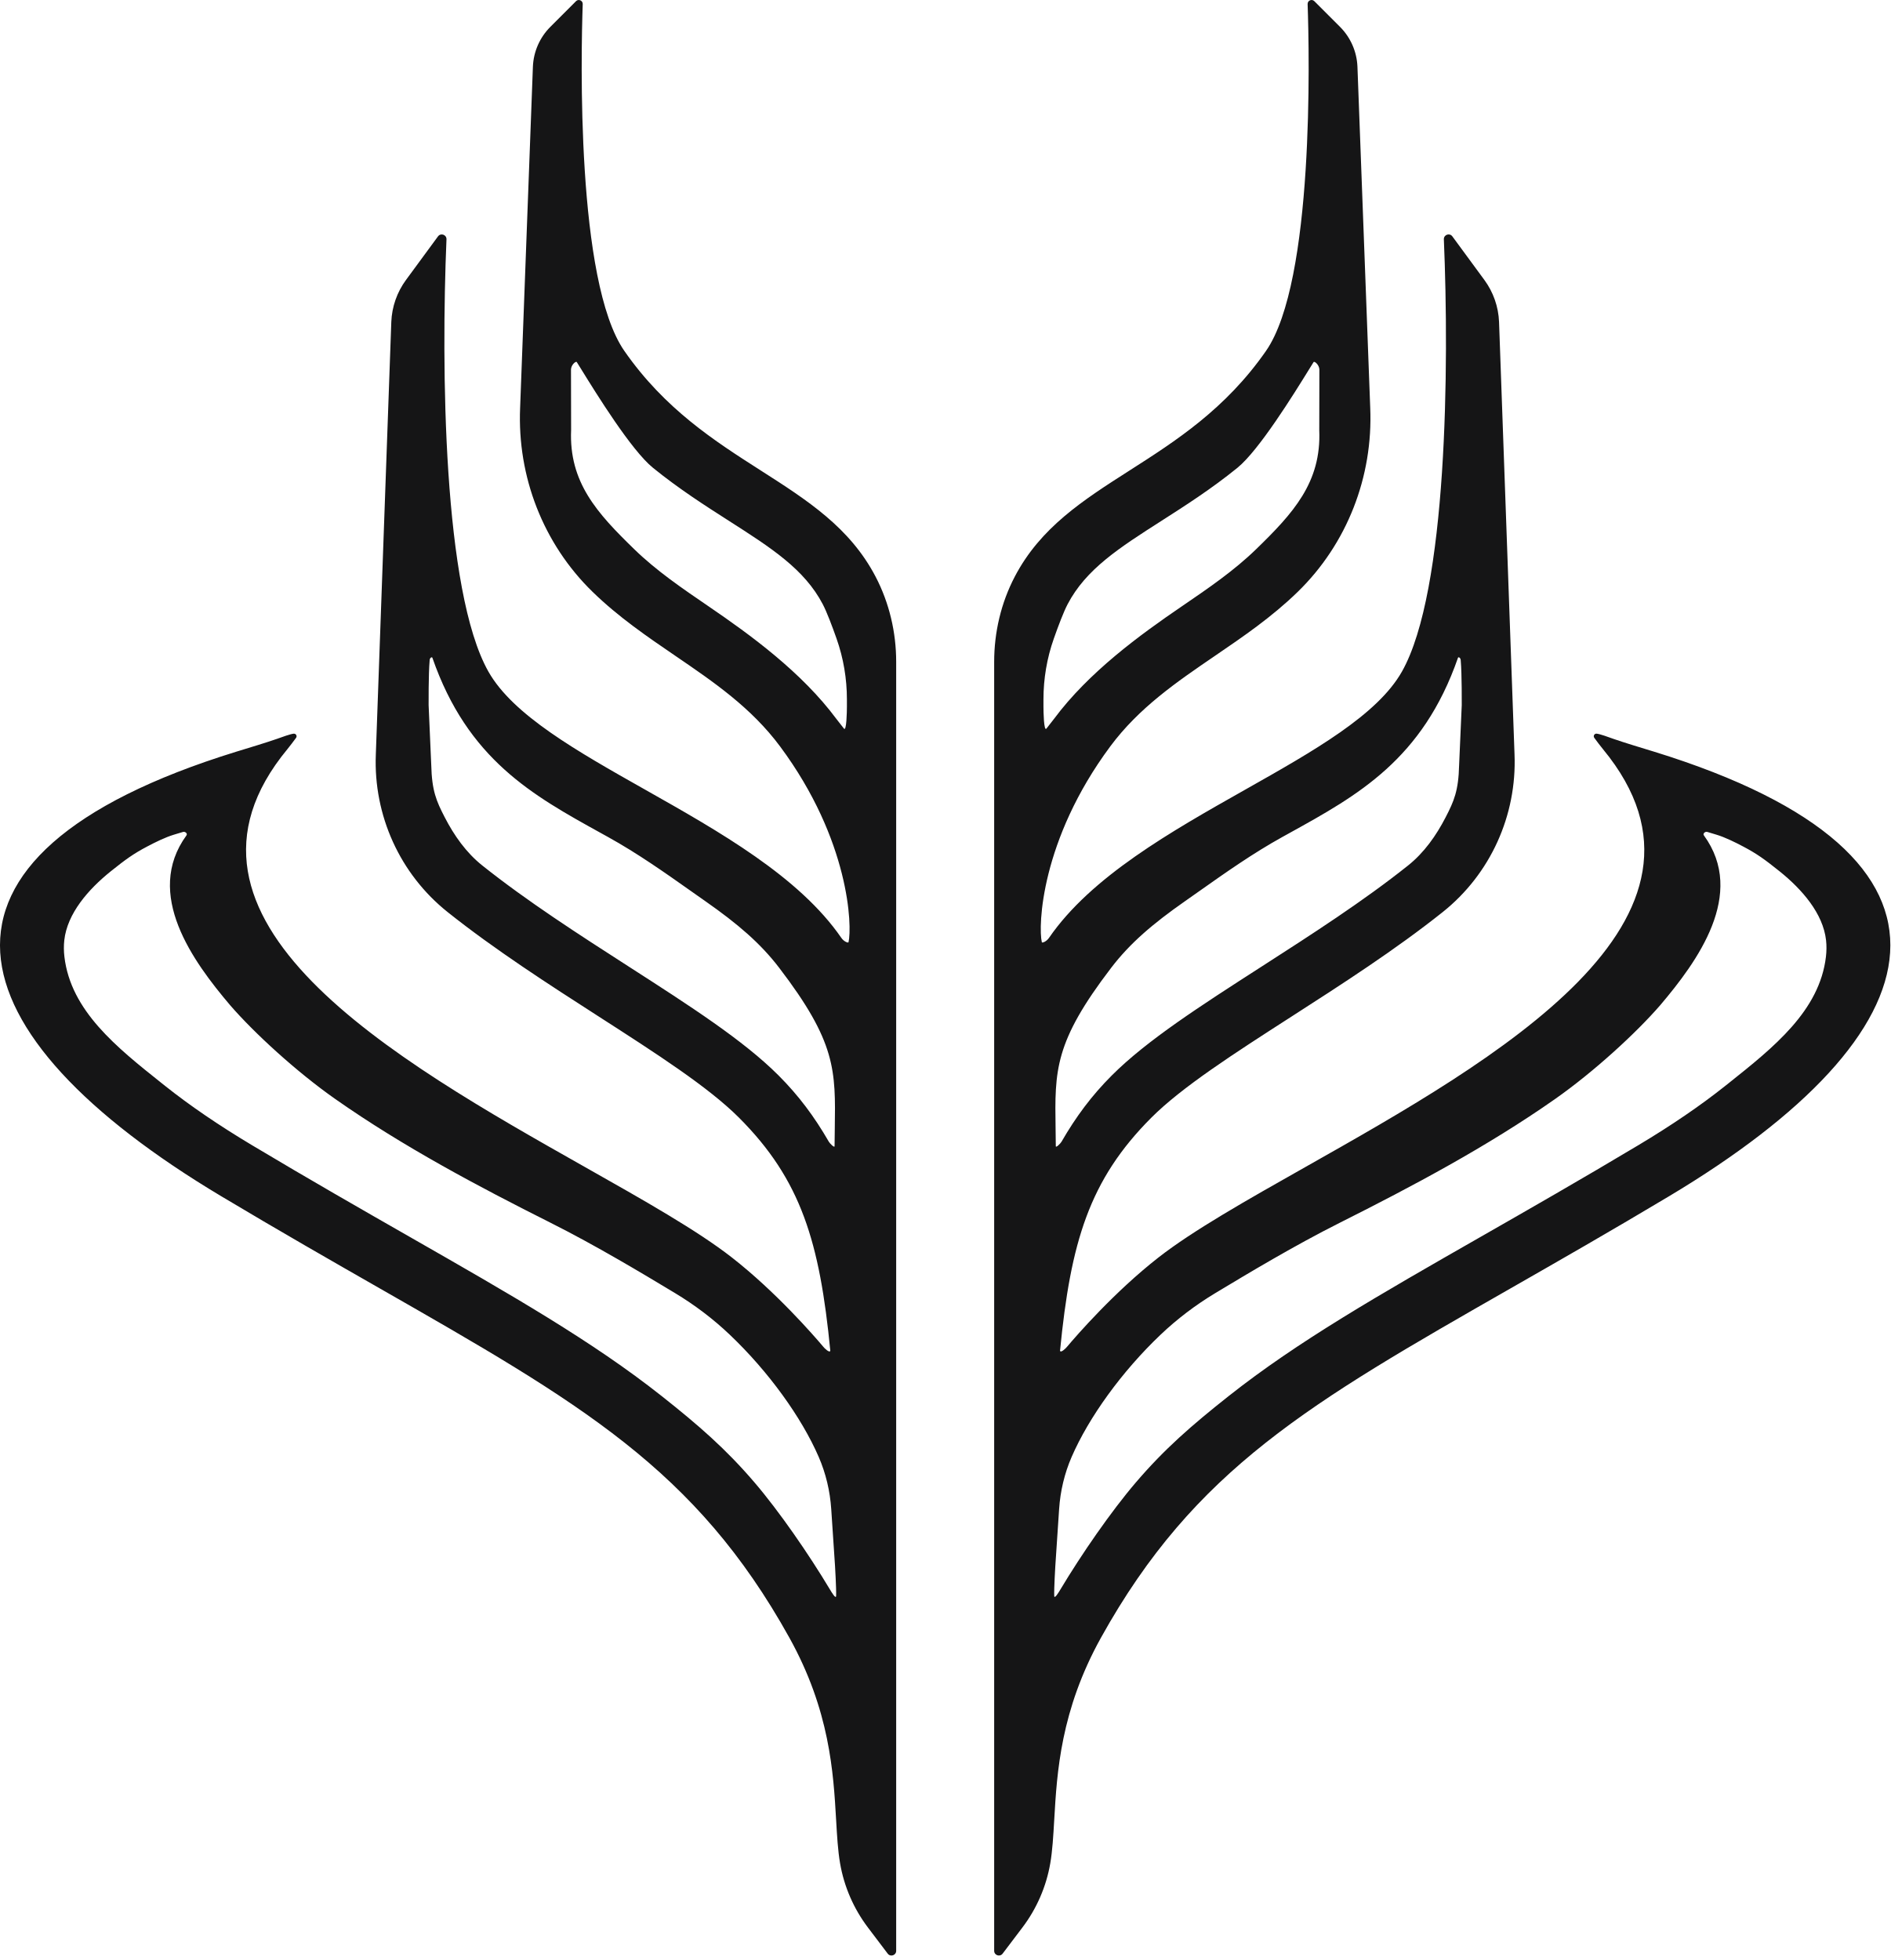
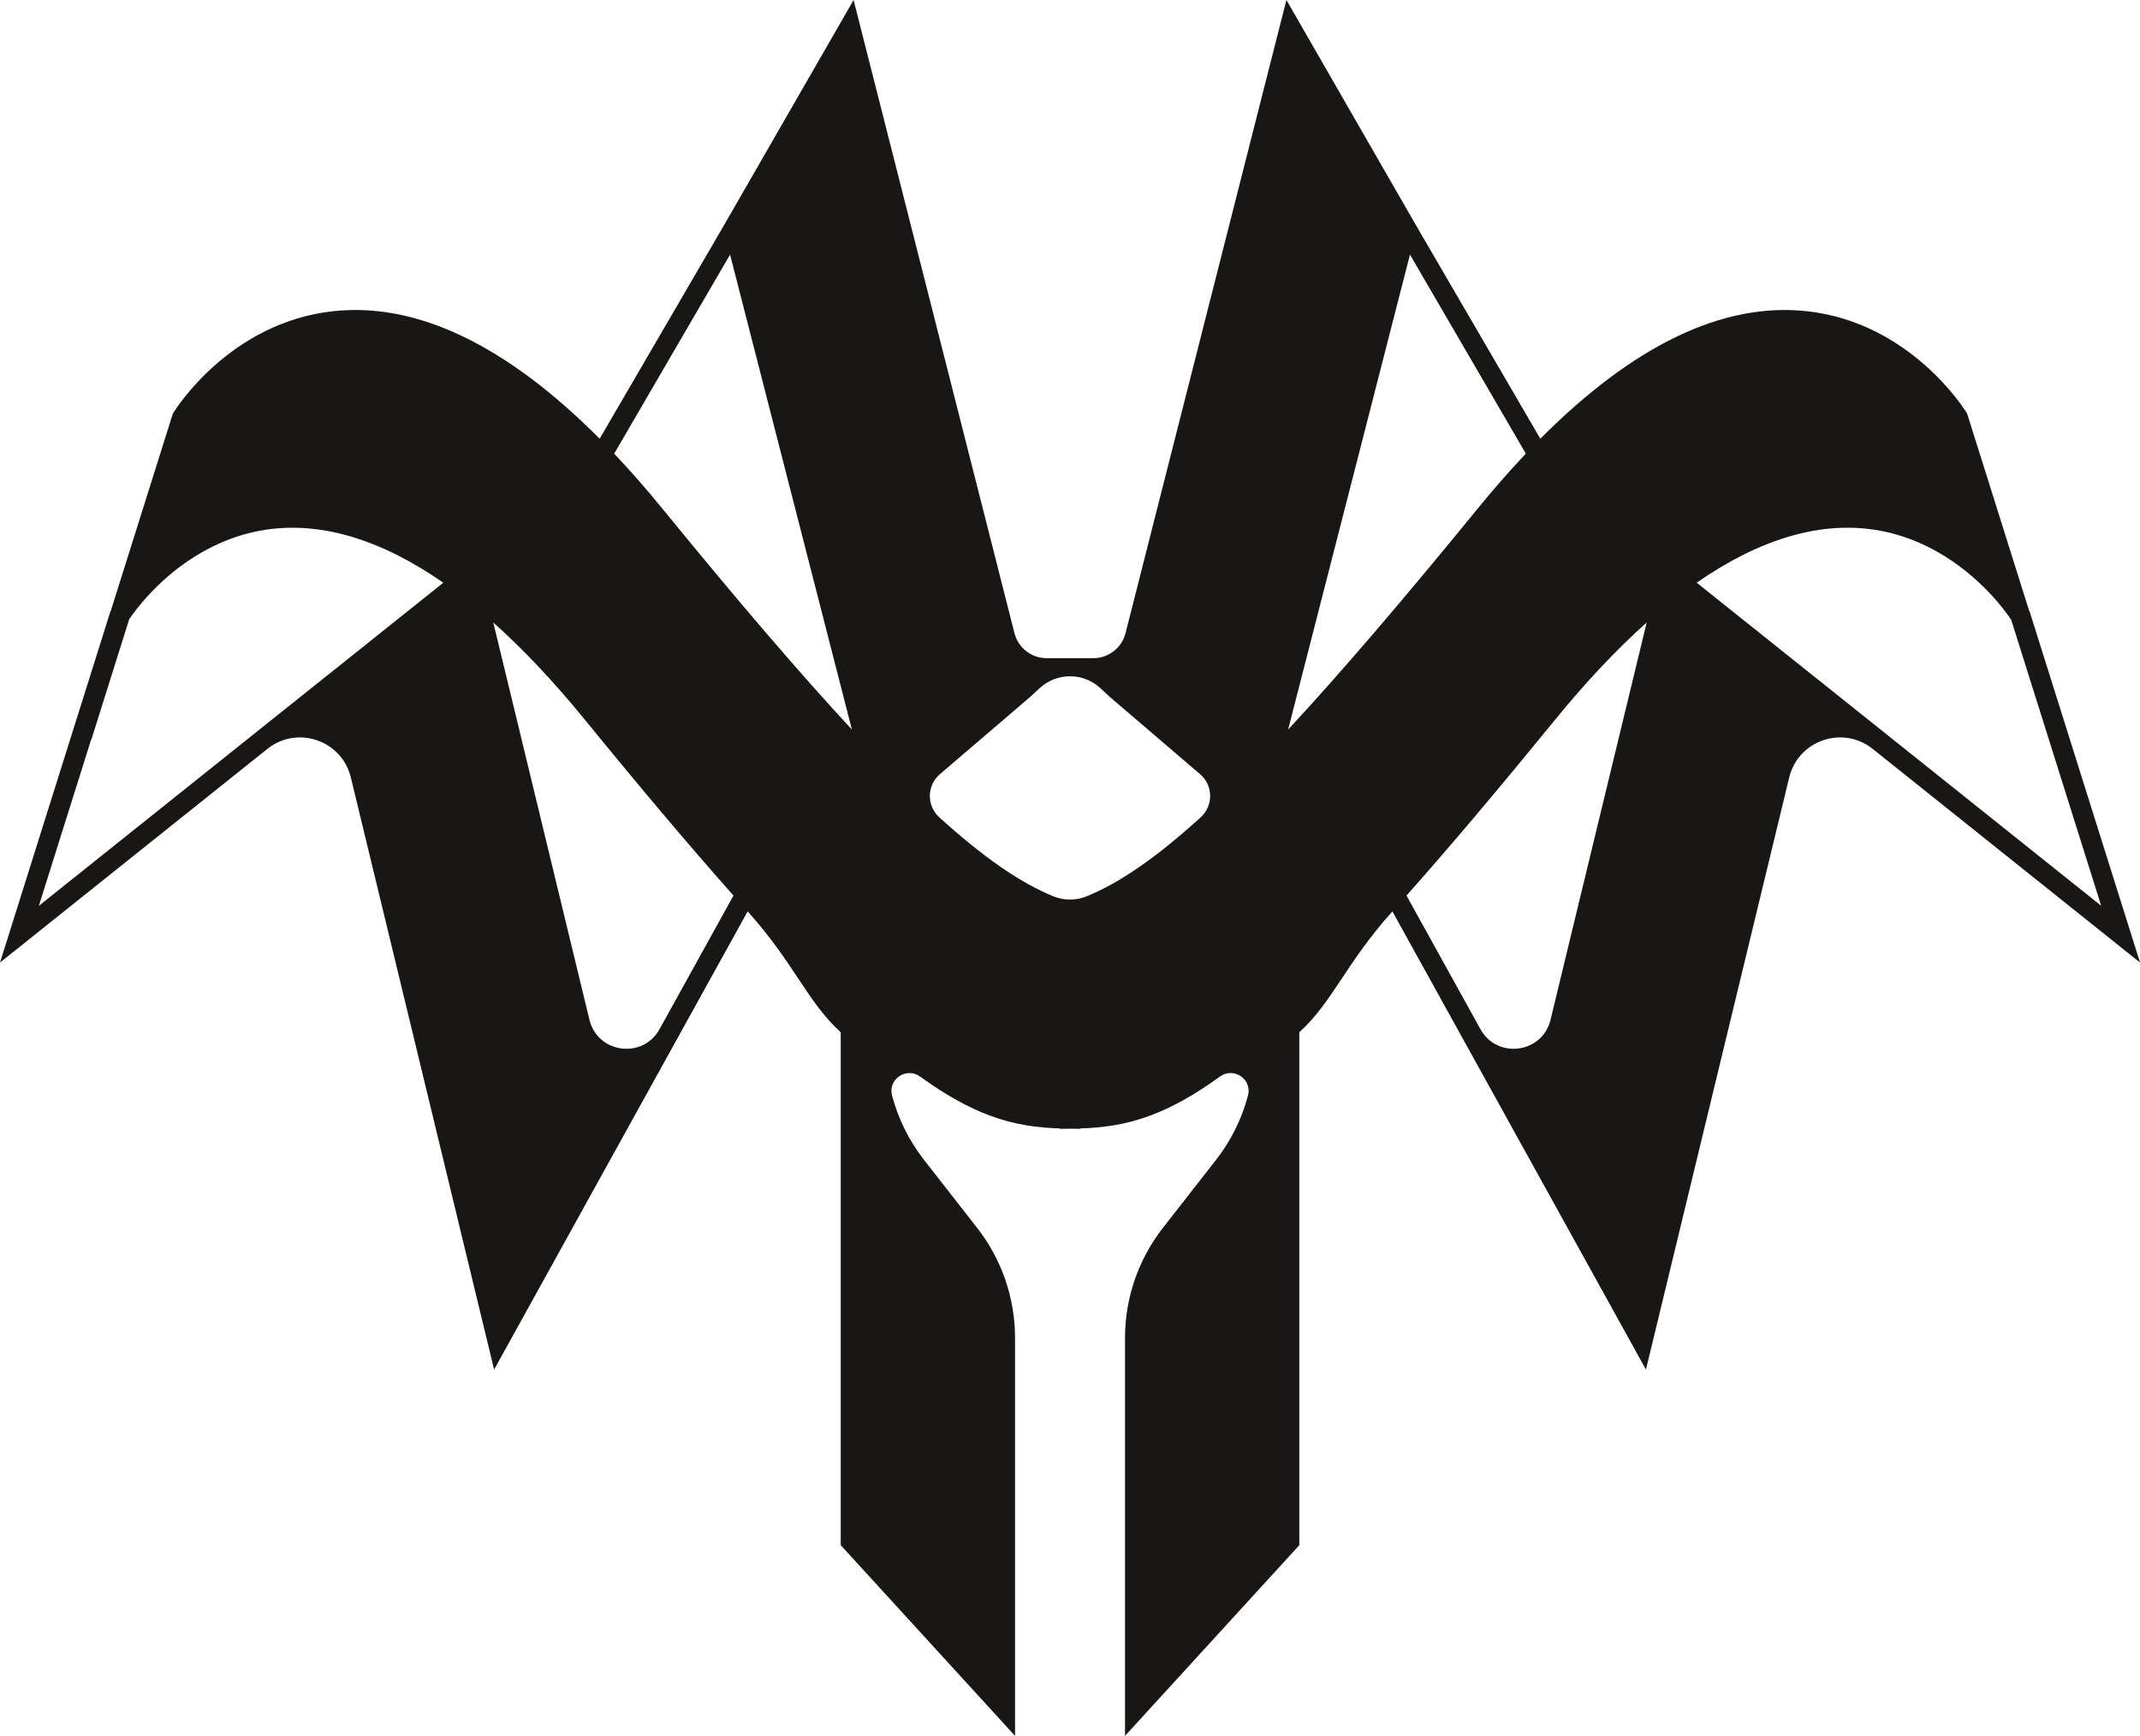
- <svg xmlns="http://www.w3.org/2000/svg" width="380" height="394" viewBox="0 0 380 394" fill="none">
-   <path fill-rule="evenodd" clip-rule="evenodd" d="M252.509 110.401C259.931 103.186 265.65 96.982 265.198 86.451L265.2 86.452L265.224 74.286C265.206 73.365 264.234 72.507 264.051 72.799C263.813 73.178 263.504 73.677 263.137 74.271C260.11 79.166 253.105 90.495 248.758 94.029C243.546 98.265 238.213 101.674 233.508 104.681L233.507 104.682C225.009 110.114 218.297 114.405 214.605 121.477C213.798 123.021 212.752 125.787 211.837 128.382C210.454 132.304 209.757 136.436 209.757 140.595V142.038C209.757 142.95 209.825 147.177 210.367 146.445L211.866 144.528C218.859 135.108 229.176 127.611 237.515 121.923L237.517 121.922C242.936 118.224 248.055 114.731 252.509 110.401ZM293.313 153.792L293.843 141.734V141.732C293.843 141.732 293.883 135.537 293.637 132.766C293.637 132.21 293.165 131.998 293.09 132.216C285.983 152.663 272.954 159.864 259.2 167.467C258.725 167.729 258.251 167.991 257.775 168.255C251.854 171.537 246.435 175.361 241.119 179.113C240.139 179.804 239.162 180.493 238.186 181.176C231.747 185.684 227.17 189.584 223.394 194.518C211.933 209.494 212.018 215.146 212.196 226.869C212.213 227.987 212.231 229.16 212.239 230.403C212.239 230.812 213.182 229.867 213.387 229.512C216.294 224.474 219.454 220.228 223.502 216.179C230.556 209.125 241.248 202.25 253.628 194.29C263.665 187.835 274.044 181.16 283.055 173.978C286.282 171.404 288.713 167.96 290.613 164.272C292.264 161.065 293.191 159.001 293.313 153.792ZM350.425 170.172C348.805 169.317 346.786 168.313 345.032 167.784H345.028L343.203 167.234C342.781 167.104 342.254 167.565 342.514 167.923C351.113 179.729 341.18 193.298 333.735 202.071C328.931 207.621 320.429 215.436 312.6 220.928C298.974 230.486 283.934 238.464 269.329 245.798C260.247 250.361 251.008 255.902 244.315 259.932C240.359 262.315 236.662 265.107 233.315 268.288C225.473 275.739 218.842 284.978 215.418 292.881C213.982 296.195 213.146 299.736 212.906 303.338L212.141 314.821C212.141 314.821 211.867 319.321 211.923 320.802C211.95 321.543 212.826 320.083 213.145 319.549L213.157 319.529C217.403 312.441 223.341 303.831 228.341 297.988C234.065 291.297 239.511 286.551 246.991 280.635C260.878 269.65 277.153 260.346 297.758 248.566C307.147 243.2 317.789 237.116 329.389 230.179C336.012 226.218 341.864 222.224 346.78 218.311C347.009 218.129 347.238 217.947 347.467 217.765C356.555 210.53 365.773 203.193 367.052 192.325C367.181 191.224 367.199 190.111 367.076 189.01C366.479 183.632 362.259 178.785 357.734 175.153C354.716 172.732 353.159 171.614 350.425 170.172ZM264.203 0.23C264.204 0.231 264.204 0.232 264.205 0.233L264.285 0.312L269.364 5.391C271.493 7.52 272.746 10.37 272.874 13.378L275.444 81.96C276.038 95.81 270.799 109.324 260.859 118.988C255.661 124.042 249.919 127.96 244.265 131.817C236.537 137.089 228.972 142.25 223.181 150.05C209.182 168.906 208.677 186.238 209.432 189.41C209.477 189.594 210.346 189.296 210.867 188.539C219.34 176.224 235.395 167.158 250.306 158.739C264.08 150.961 276.878 143.735 281.815 135.009C290.966 118.835 291.318 73.459 290.247 48.111C290.207 47.178 291.399 46.761 291.952 47.513L298.39 56.276C300.191 58.728 301.219 61.664 301.34 64.706L304.452 151.658C304.939 163.912 299.607 175.7 290.016 183.344C280.53 190.907 269.664 197.894 259.601 204.365C248.082 211.773 237.613 218.504 231.469 224.649C218.925 237.194 215.219 249.749 213.09 271.531C213.231 272.051 214.319 270.974 214.496 270.729C216.414 268.457 224.016 259.698 232.877 252.778C239.816 247.36 250.553 241.294 262.41 234.595C300.645 212.994 350.523 184.814 322.209 150.57C321.728 149.99 321.011 149.03 320.486 148.318C320.217 147.953 320.503 147.442 320.955 147.481C321.616 147.538 323.409 148.192 324.062 148.431C324.152 148.464 324.221 148.489 324.262 148.503C326.257 149.208 330.306 150.435 331.918 150.924C332.204 151.01 332.413 151.074 332.521 151.107C400.633 172.146 389.894 207.952 335.536 240.457C323.836 247.454 313.283 253.487 303.704 258.964C263.268 282.082 240.179 295.283 221.337 329.177C213.19 343.833 212.472 356.297 211.922 365.834C211.734 369.093 211.566 372.01 211.128 374.556C210.321 379.248 208.399 383.675 205.525 387.469L201.547 392.723C201.001 393.445 199.849 393.06 199.849 392.153V133.056C199.849 127.1 201.226 121.21 203.983 115.931C209.154 106.029 217.729 100.546 227.053 94.586C236.332 88.655 246.352 82.249 254.493 70.543C264.21 56.569 263.211 10.953 262.86 0.817C262.836 0.103 263.697 -0.271 264.203 0.23C264.203 0.23 264.203 0.23 264.203 0.23ZM115.953 72.798C115.769 72.506 114.797 73.364 114.78 74.284L114.781 74.283L114.806 86.45C114.354 96.981 120.074 103.184 127.495 110.4C131.949 114.73 137.068 118.223 142.488 121.92L142.489 121.921C150.828 127.61 161.145 135.107 168.139 144.527L169.637 146.444C170.18 147.175 170.247 142.949 170.247 142.037V140.593C170.247 136.435 169.55 132.304 168.168 128.381C167.252 125.785 166.206 123.02 165.399 121.475C161.707 114.404 154.995 110.113 146.498 104.681L146.496 104.68C141.791 101.672 136.458 98.263 131.246 94.027C126.899 90.494 119.894 79.165 116.867 74.27C116.5 73.676 116.192 73.177 115.953 72.798ZM86.915 132.217C86.84 131.999 86.368 132.212 86.368 132.767V132.769C86.121 135.54 86.161 141.735 86.161 141.735L86.691 153.793C86.814 159.003 87.74 161.067 89.392 164.274C91.29 167.964 93.722 171.408 96.949 173.98C105.953 181.158 116.322 187.826 126.352 194.276L126.376 194.291C138.756 202.252 149.448 209.127 156.502 216.181C160.549 220.23 163.709 224.476 166.617 229.514C166.822 229.869 167.765 230.814 167.765 230.404C167.774 229.163 167.791 227.99 167.809 226.872C167.987 215.149 168.073 209.496 156.61 194.519C152.834 189.586 148.257 185.686 141.818 181.178C140.849 180.499 139.878 179.814 138.904 179.127C133.582 175.37 128.157 171.541 122.229 168.257C121.753 167.992 121.277 167.729 120.801 167.466C107.048 159.863 94.021 152.661 86.915 132.217ZM37.486 167.923C37.748 167.567 37.219 167.106 36.797 167.235H36.792L34.968 167.785C33.214 168.313 31.195 169.317 29.575 170.172C26.841 171.614 25.284 172.731 22.266 175.153C17.741 178.785 13.521 183.632 12.924 189.01C12.803 190.111 12.818 191.226 12.948 192.326C14.227 203.194 23.445 210.531 32.531 217.763C32.761 217.946 32.99 218.129 33.22 218.311C38.136 222.224 43.988 226.218 50.611 230.179C62.212 237.115 72.853 243.199 82.242 248.567C102.847 260.346 119.122 269.651 133.009 280.635C140.49 286.552 145.935 291.298 151.659 297.988C156.659 303.832 162.597 312.441 166.842 319.529L166.857 319.554C167.179 320.091 168.048 321.542 168.077 320.803C168.133 319.322 167.859 314.821 167.859 314.821L167.094 303.339C166.853 299.736 166.017 296.194 164.582 292.881C161.158 284.978 154.527 275.739 146.685 268.288C143.338 265.107 139.641 262.315 135.685 259.932C128.993 255.901 119.752 250.359 110.67 245.798C96.067 238.463 81.026 230.487 67.4 220.928C59.571 215.436 51.069 207.621 46.265 202.071C38.82 193.298 28.887 179.729 37.486 167.923ZM110.636 5.394L115.715 0.315H115.712L115.795 0.233C116.301 -0.272 117.164 0.103 117.14 0.817C116.789 10.953 115.79 56.568 125.507 70.543C133.649 82.251 143.669 88.657 152.948 94.588C162.271 100.548 170.847 106.03 176.017 115.931C178.772 121.21 180.151 127.1 180.151 133.056V392.156C180.151 393.061 179 393.448 178.453 392.727L174.475 387.472C171.603 383.678 169.679 379.251 168.872 374.56C168.434 372.014 168.266 369.096 168.078 365.837C167.528 356.3 166.81 343.836 158.663 329.18C139.82 295.285 116.732 282.085 76.297 258.968C66.718 253.491 56.165 247.458 44.464 240.461C-9.894 207.956 -20.633 172.151 47.479 151.11C47.59 151.076 47.812 151.009 48.115 150.917C49.747 150.422 53.755 149.206 55.738 148.506C55.781 148.491 55.854 148.465 55.95 148.43C56.614 148.188 58.388 147.541 59.045 147.484C59.497 147.445 59.783 147.956 59.514 148.322C58.989 149.033 58.272 149.993 57.791 150.573C29.476 184.817 79.355 212.997 117.59 234.599C129.447 241.297 140.184 247.363 147.123 252.782C155.984 259.701 163.586 268.46 165.504 270.732C165.681 270.977 166.769 272.054 166.91 271.534C164.783 249.752 161.076 237.197 148.531 224.652C142.386 218.507 131.917 211.774 120.395 204.365C110.333 197.895 99.469 190.909 89.984 183.347C80.393 175.703 75.06 163.916 75.548 151.662L78.66 64.709C78.781 61.667 79.809 58.732 81.61 56.279L88.048 47.516C88.599 46.764 89.791 47.181 89.752 48.114C88.683 73.462 89.035 118.838 98.185 135.012C103.122 143.738 115.919 150.964 129.694 158.742C144.605 167.161 160.66 176.227 169.133 188.542C169.654 189.299 170.525 189.597 170.568 189.413C171.323 186.241 170.818 168.909 156.819 150.054C151.029 142.253 143.463 137.092 135.735 131.82C130.08 127.962 124.338 124.045 119.14 118.991C109.203 109.328 103.963 95.813 104.556 81.963L107.125 13.381C107.254 10.373 108.507 7.523 110.636 5.394Z" fill="#151516" />
+ <svg xmlns="http://www.w3.org/2000/svg" id="Layer_2" data-name="Layer 2" viewBox="0 0 846.08 686.29">
+   <defs>
+     <style>
+       .cls-1 {
+         fill: #181716;
+         stroke-width: 0px;
+       }
+     </style>
+   </defs>
+   <g id="Logo-Showcase">
+     <path class="cls-1" d="M802.38,241.61l-.15-.2h0s-24.49-77.87-24.49-77.87l-.26-.42c-.89-1.46-22.36-35.67-63.19-40.09-33.03-3.59-68.42,13.38-105.3,50.42l-48.75-83.69-.82-1.42L508.6,0l-63.6,250.31c-1.48,5.82-6.72,9.9-12.73,9.9h-18.46c-6.02,0-11.25-4.08-12.73-9.9L337.48,0l-50.83,88.34-.82,1.42-48.75,83.69c-36.87-37.04-72.26-54.01-105.3-50.42-40.83,4.42-62.29,38.63-63.19,40.09l-.26.42-24.49,77.86h0s-.15.22-.15.22L0,380.55l105.7-84.46c11.83-9.45,29.45-3.42,33.01,11.28l56.64,234.1,48.76-88.11.75-1.35,50.74-91.68c18.34,20.37,23.66,35.91,36.8,47.77v202.8l68.91,75.39v-157.33c0-15.78-5.28-31.1-14.99-43.52l-21-26.88c-5.93-7.59-10.21-16.27-12.64-25.46-1.7-6.44,5.69-11.39,11.09-7.48,10.37,7.52,19.24,12.3,27.36,15.35,10,3.75,18.85,4.86,27.96,5.17v.15l3.96-.06,3.96.06v-.15c9.1-.31,17.96-1.42,27.96-5.17,8.12-3.04,16.99-7.83,27.36-15.35,5.39-3.91,12.79,1.04,11.09,7.48-2.43,9.2-6.71,17.87-12.64,25.46l-21,26.88c-9.71,12.43-14.99,27.74-14.99,43.52v157.33l68.91-75.39v-202.8c13.14-11.86,18.46-27.4,36.8-47.77l50.74,91.68.75,1.35,48.76,88.11,56.64-234.1c3.56-14.7,21.18-20.73,33.01-11.28l105.7,84.46-43.7-138.94ZM131.01,265.74l-1.98,1.57h0S15.36,358.12,15.36,358.12l20.71-65.83.08.02,14.93-47.48c2.05-3.06,11.96-17,28.99-26.62,23.32-13.2,49.31-12.73,77.24,1.37,5.89,2.98,11.92,6.6,17.96,10.8l-44.25,35.36ZM260.76,406.9c-6.63,11.97-24.5,9.56-27.72-3.74l-38.01-157.05c11.84,10.57,23.95,23.42,36.1,38.31,22.6,27.71,41.86,50.51,58.86,69.65l-29.24,52.83ZM261.97,201.2c-6.39-7.84-12.81-15.17-19.14-21.85l45.81-78.69,48.17,187.77c-20.54-22.14-45.15-50.84-74.83-87.23ZM416.37,354.33c-13.19-5.42-27.64-15.43-45.01-31.21-5.06-4.6-4.97-12.58.23-17.03l35.86-30.69,3.54-3.29c6.79-6.32,17.31-6.32,24.1,0l3.54,3.29,35.86,30.69c5.19,4.45,5.29,12.43.23,17.03-17.37,15.78-31.81,25.79-45.01,31.21-4.27,1.76-9.07,1.76-13.34,0ZM509.28,288.43l48.17-187.77,45.81,78.69c-6.33,6.68-12.76,14.01-19.14,21.85-29.68,36.39-54.3,65.09-74.83,87.23ZM613.04,403.16c-3.22,13.3-21.09,15.71-27.72,3.74l-29.24-52.83c17-19.13,36.26-41.94,58.86-69.65,12.16-14.9,24.26-27.74,36.1-38.31l-38.01,157.05ZM717.05,267.32h0s-1.98-1.59-1.98-1.59l-44.25-35.36c6.04-4.19,12.06-7.82,17.96-10.8,27.92-14.1,53.91-14.57,77.24-1.37,17.03,9.62,26.94,23.56,28.99,26.62.06.08.1.16.15.23h0s.01.02.01.03l14.85,47.19,20.71,65.83-113.67-90.8Z" />
+   </g>
</svg>
